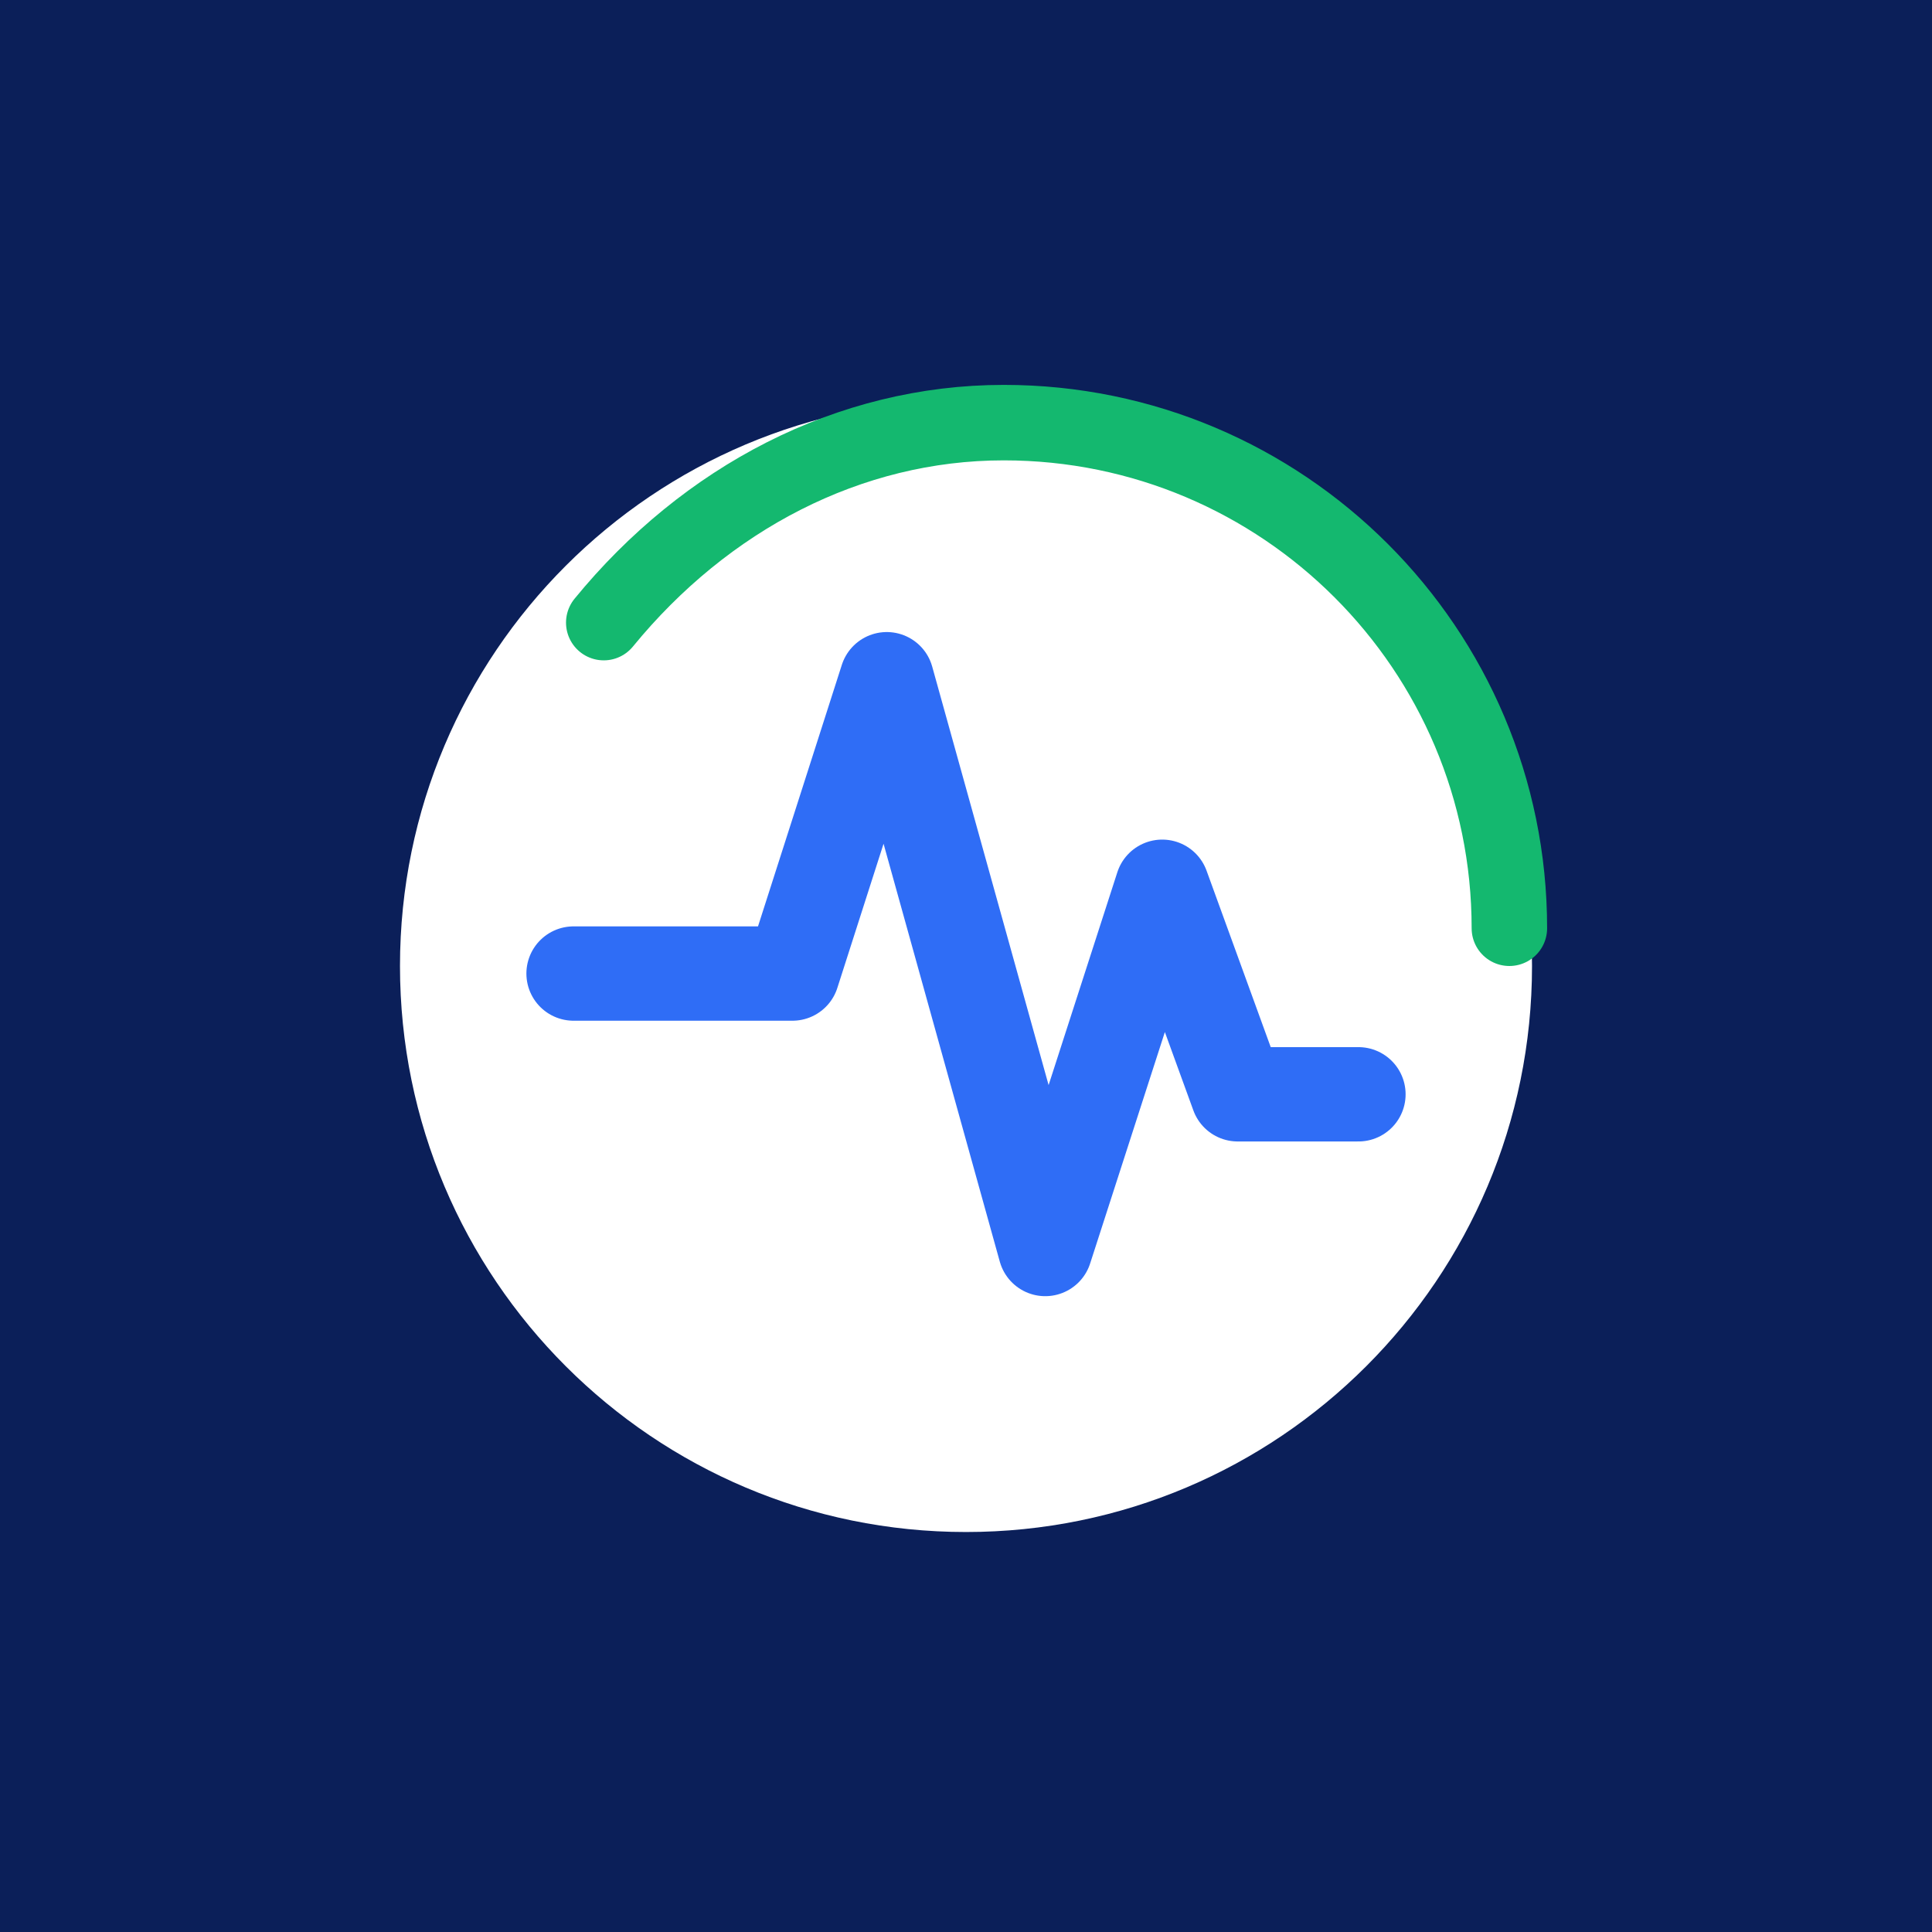
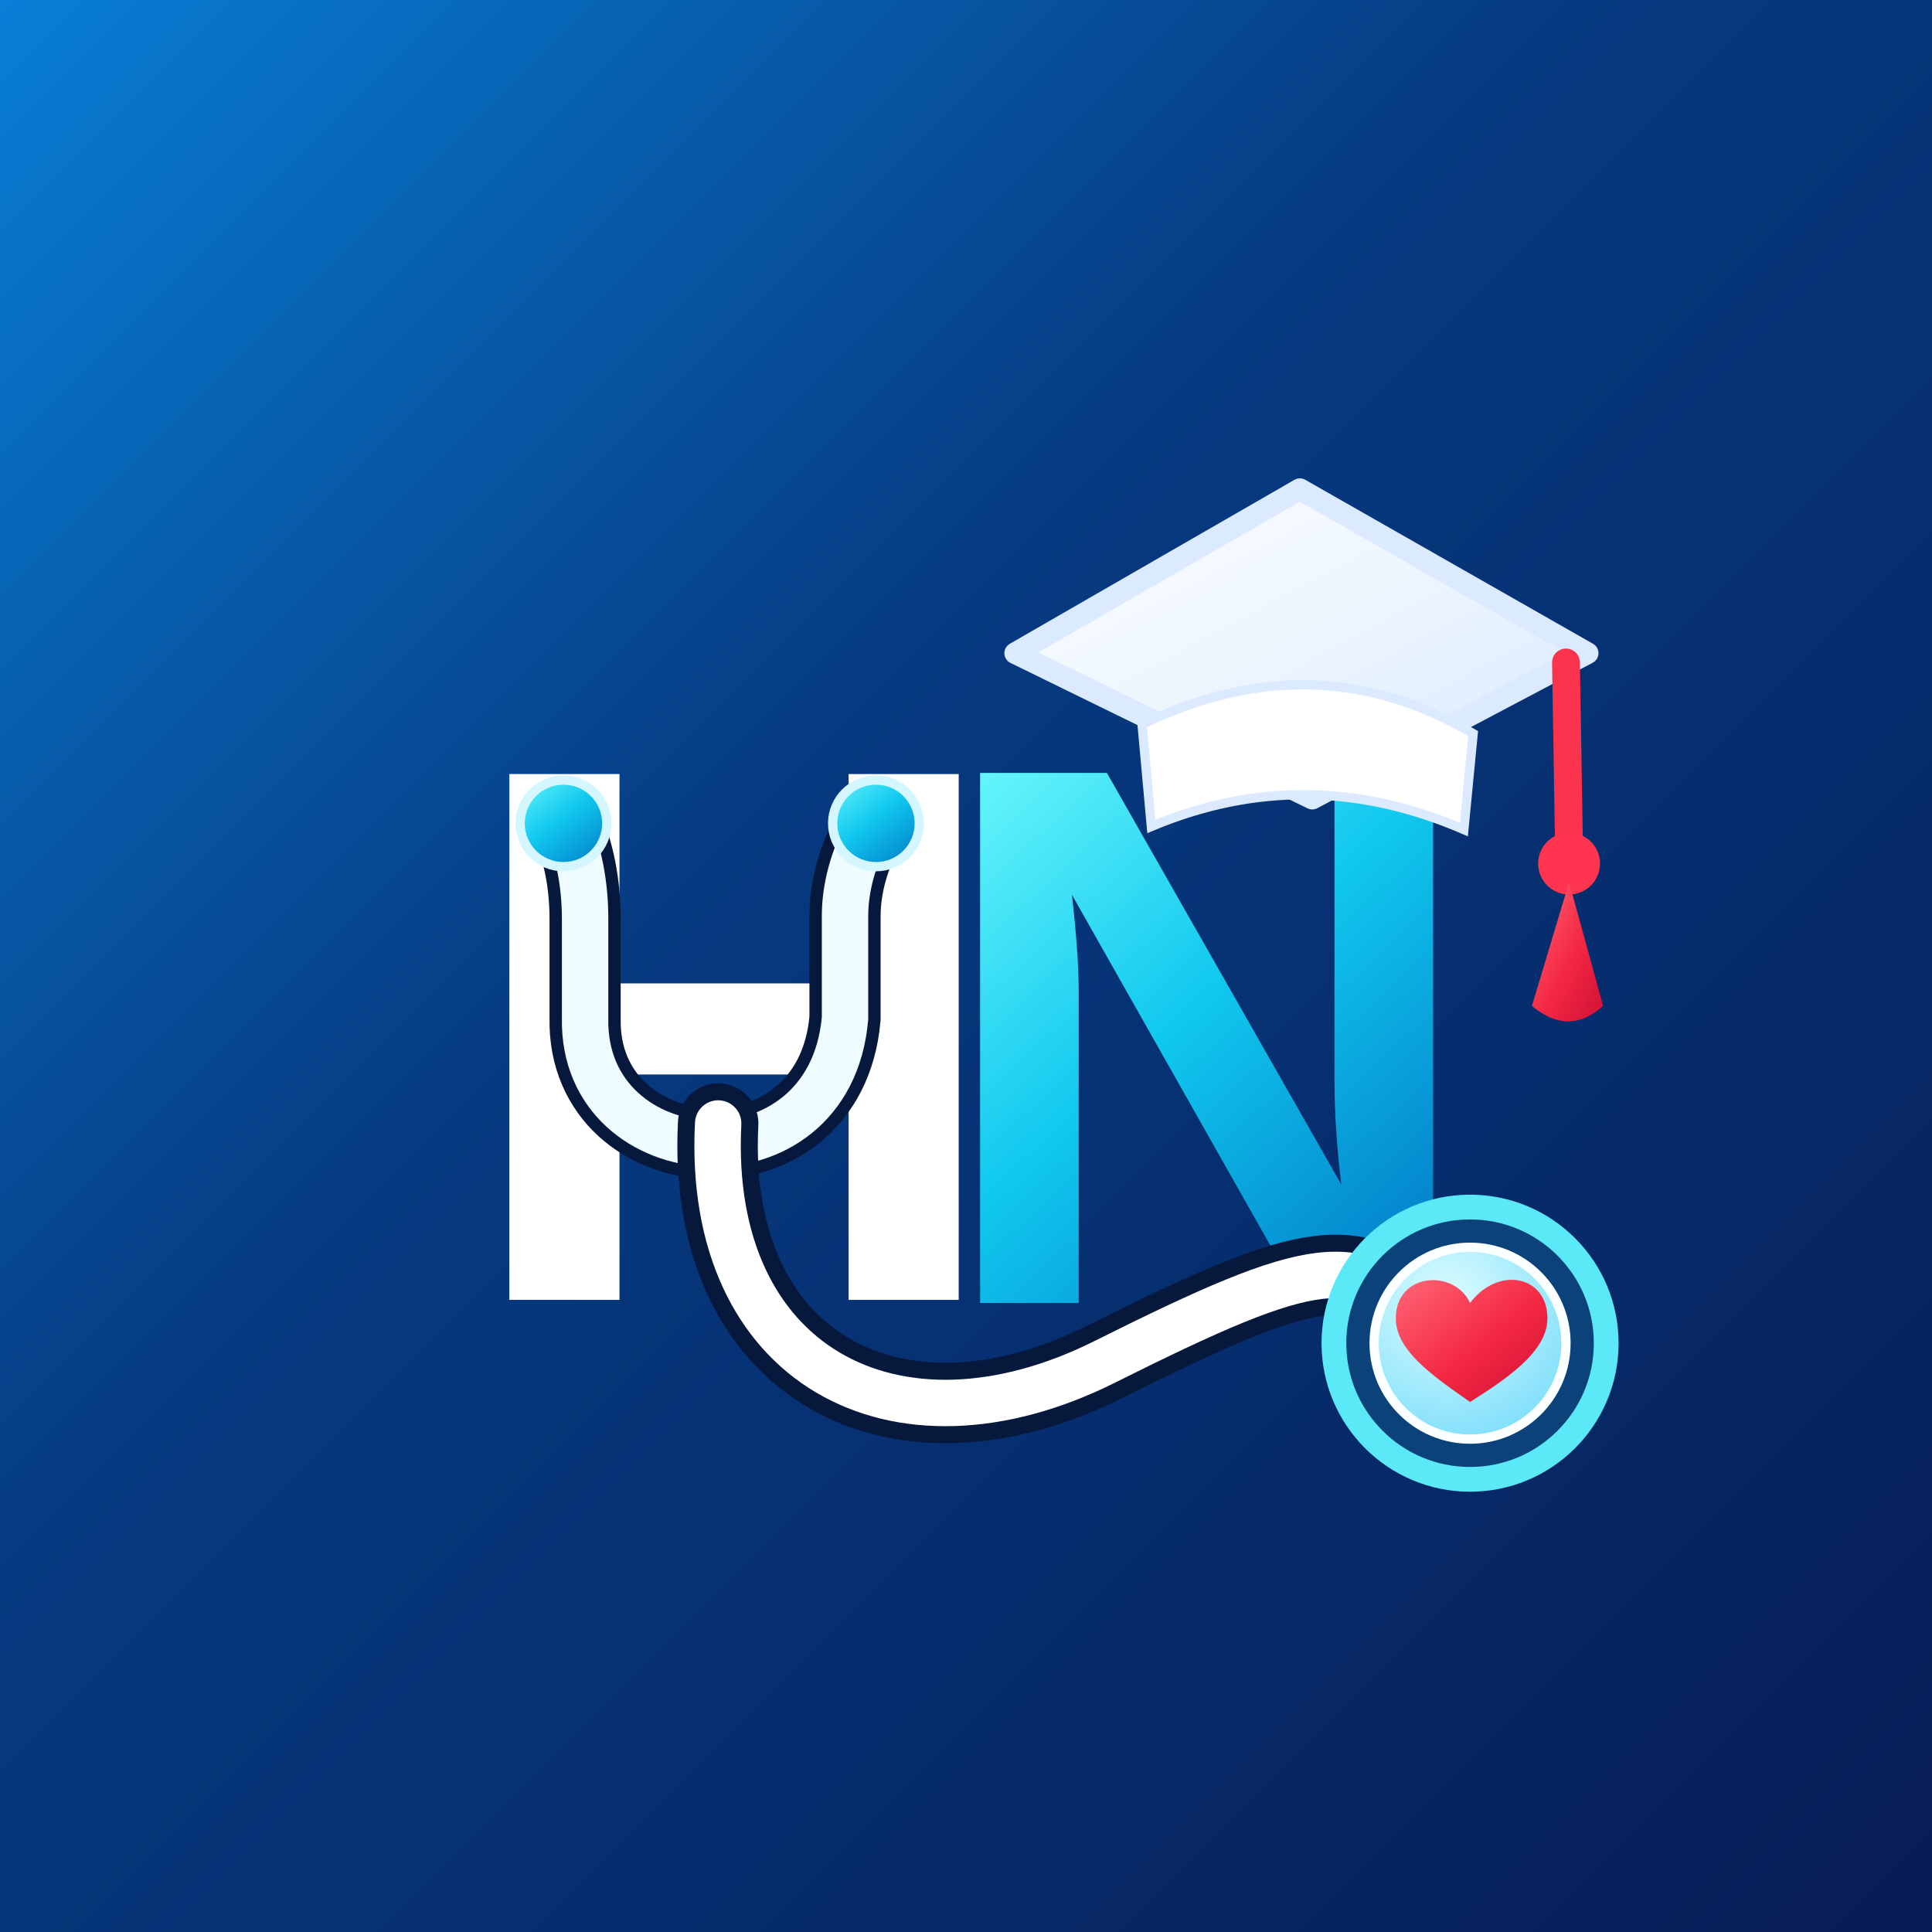
- <svg xmlns="http://www.w3.org/2000/svg" viewBox="0 0 512 512">
-   <rect width="512" height="512" fill="#0b1f59" />
-   <circle cx="256" cy="256" r="150" fill="#ffffff" />
-   <path d="M152 258h58l25-78 42 151 31-96 20 55h32" fill="none" stroke="#2f6df6" stroke-width="25" stroke-linecap="round" stroke-linejoin="round" />
-   <path d="M160 165c27-33 65-53 106-53 74 0 134 60 134 134" fill="none" stroke="#14b86f" stroke-width="20" stroke-linecap="round" />
+ <svg xmlns="http://www.w3.org/2000/svg" width="512" height="512" viewBox="0 0 512 512" role="img" aria-label="Haiti Nursing Exam Prep maskable app icon">
+   <defs>
+     <linearGradient id="bg" x1="0" y1="0" x2="1" y2="1">
+       <stop stop-color="#087fd7" />
+       <stop offset=".41" stop-color="#063a80" />
+       <stop offset="1" stop-color="#071c55" />
+     </linearGradient>
+     <linearGradient id="cyan" x1="0" y1="0" x2=".8" y2="1">
+       <stop stop-color="#65f5fb" />
+       <stop offset=".5" stop-color="#10c8ee" />
+       <stop offset="1" stop-color="#0384cc" />
+     </linearGradient>
+     <linearGradient id="cap" x1="0" y1="0" x2="1" y2="1">
+       <stop stop-color="#fff" />
+       <stop offset="1" stop-color="#d9eaff" />
+     </linearGradient>
+     <linearGradient id="red" x1="0" y1="0" x2="1" y2="1">
+       <stop stop-color="#ff6677" />
+       <stop offset=".55" stop-color="#f42842" />
+       <stop offset="1" stop-color="#cf1036" />
+     </linearGradient>
+     <radialGradient id="gloss" cx=".38" cy=".28" r=".8">
+       <stop stop-color="#ddfdff" />
+       <stop offset="1" stop-color="#7addfa" />
+     </radialGradient>
+   </defs>
+   <rect width="512" height="512" fill="url(#bg)" />
+   <g transform="translate(46 46) scale(.82)">
+     <g aria-label="HN, stethoscope and graduation cap">
+       <g font-family="Arial,Helvetica,sans-serif" font-weight="900" letter-spacing="-19">
+         <text x="92" y="364" font-size="247" fill="#ffffff">H</text>
+         <text x="244" y="365" font-size="249" fill="url(#cyan)">N</text>
+       </g>
+       <path d="M272 155 364 102 457 155 368 202Z" fill="url(#cap)" stroke="#dceaff" stroke-width="7" stroke-linejoin="round" />
+       <path d="M313 178 Q369 151 420 181 L417 212 Q366 190 316 211Z" fill="#fff" stroke="#dceaff" stroke-width="3" />
+       <path d="M450 158 451 219" fill="none" stroke="#fa344c" stroke-width="9" stroke-linecap="round" />
+       <circle cx="451" cy="223" r="10" fill="#ff344f" />
+       <path d="M451 229 439 269 Q451 279 462 269Z" fill="url(#red)" />
+       <path d="M127 210 Q133 224 133 241 L133 273 C132 324 212 330 217 273 L217 240 Q217 226 225 211" fill="none" stroke="#06183c" stroke-width="23" stroke-linecap="round" />
+       <path d="M127 210 Q133 224 133 241 L133 273 C132 324 212 330 217 273 L217 240 Q217 226 225 211" fill="none" stroke="#effcff" stroke-width="15" stroke-linecap="round" />
+       <circle cx="126" cy="210" r="14" fill="url(#cyan)" stroke="#d4f7ff" stroke-width="3" />
+       <circle cx="227" cy="210" r="14" fill="url(#cyan)" stroke="#d4f7ff" stroke-width="3" />
+       <path d="M176 307 C172 385 233 418 301 384 S383 348 406 372" fill="none" stroke="#06183c" stroke-width="26" stroke-linecap="round" />
+       <path d="M176 307 C172 385 233 418 301 384 S383 348 406 372" fill="none" stroke="#ffffff" stroke-width="15" stroke-linecap="round" />
+       <circle cx="419" cy="378" r="44" fill="#0b427a" stroke="#5be9f8" stroke-width="8" />
+       <circle cx="419" cy="378" r="31" fill="url(#gloss)" stroke="#fcffff" stroke-width="3" />
+       <path d="M419 397 C406 388 395 380 395 370 C395 355 414 354 419 365 C428 353 444 356 444 370 C444 381 430 390 419 397Z" fill="url(#red)" />
+     </g>
+   </g>
</svg>
